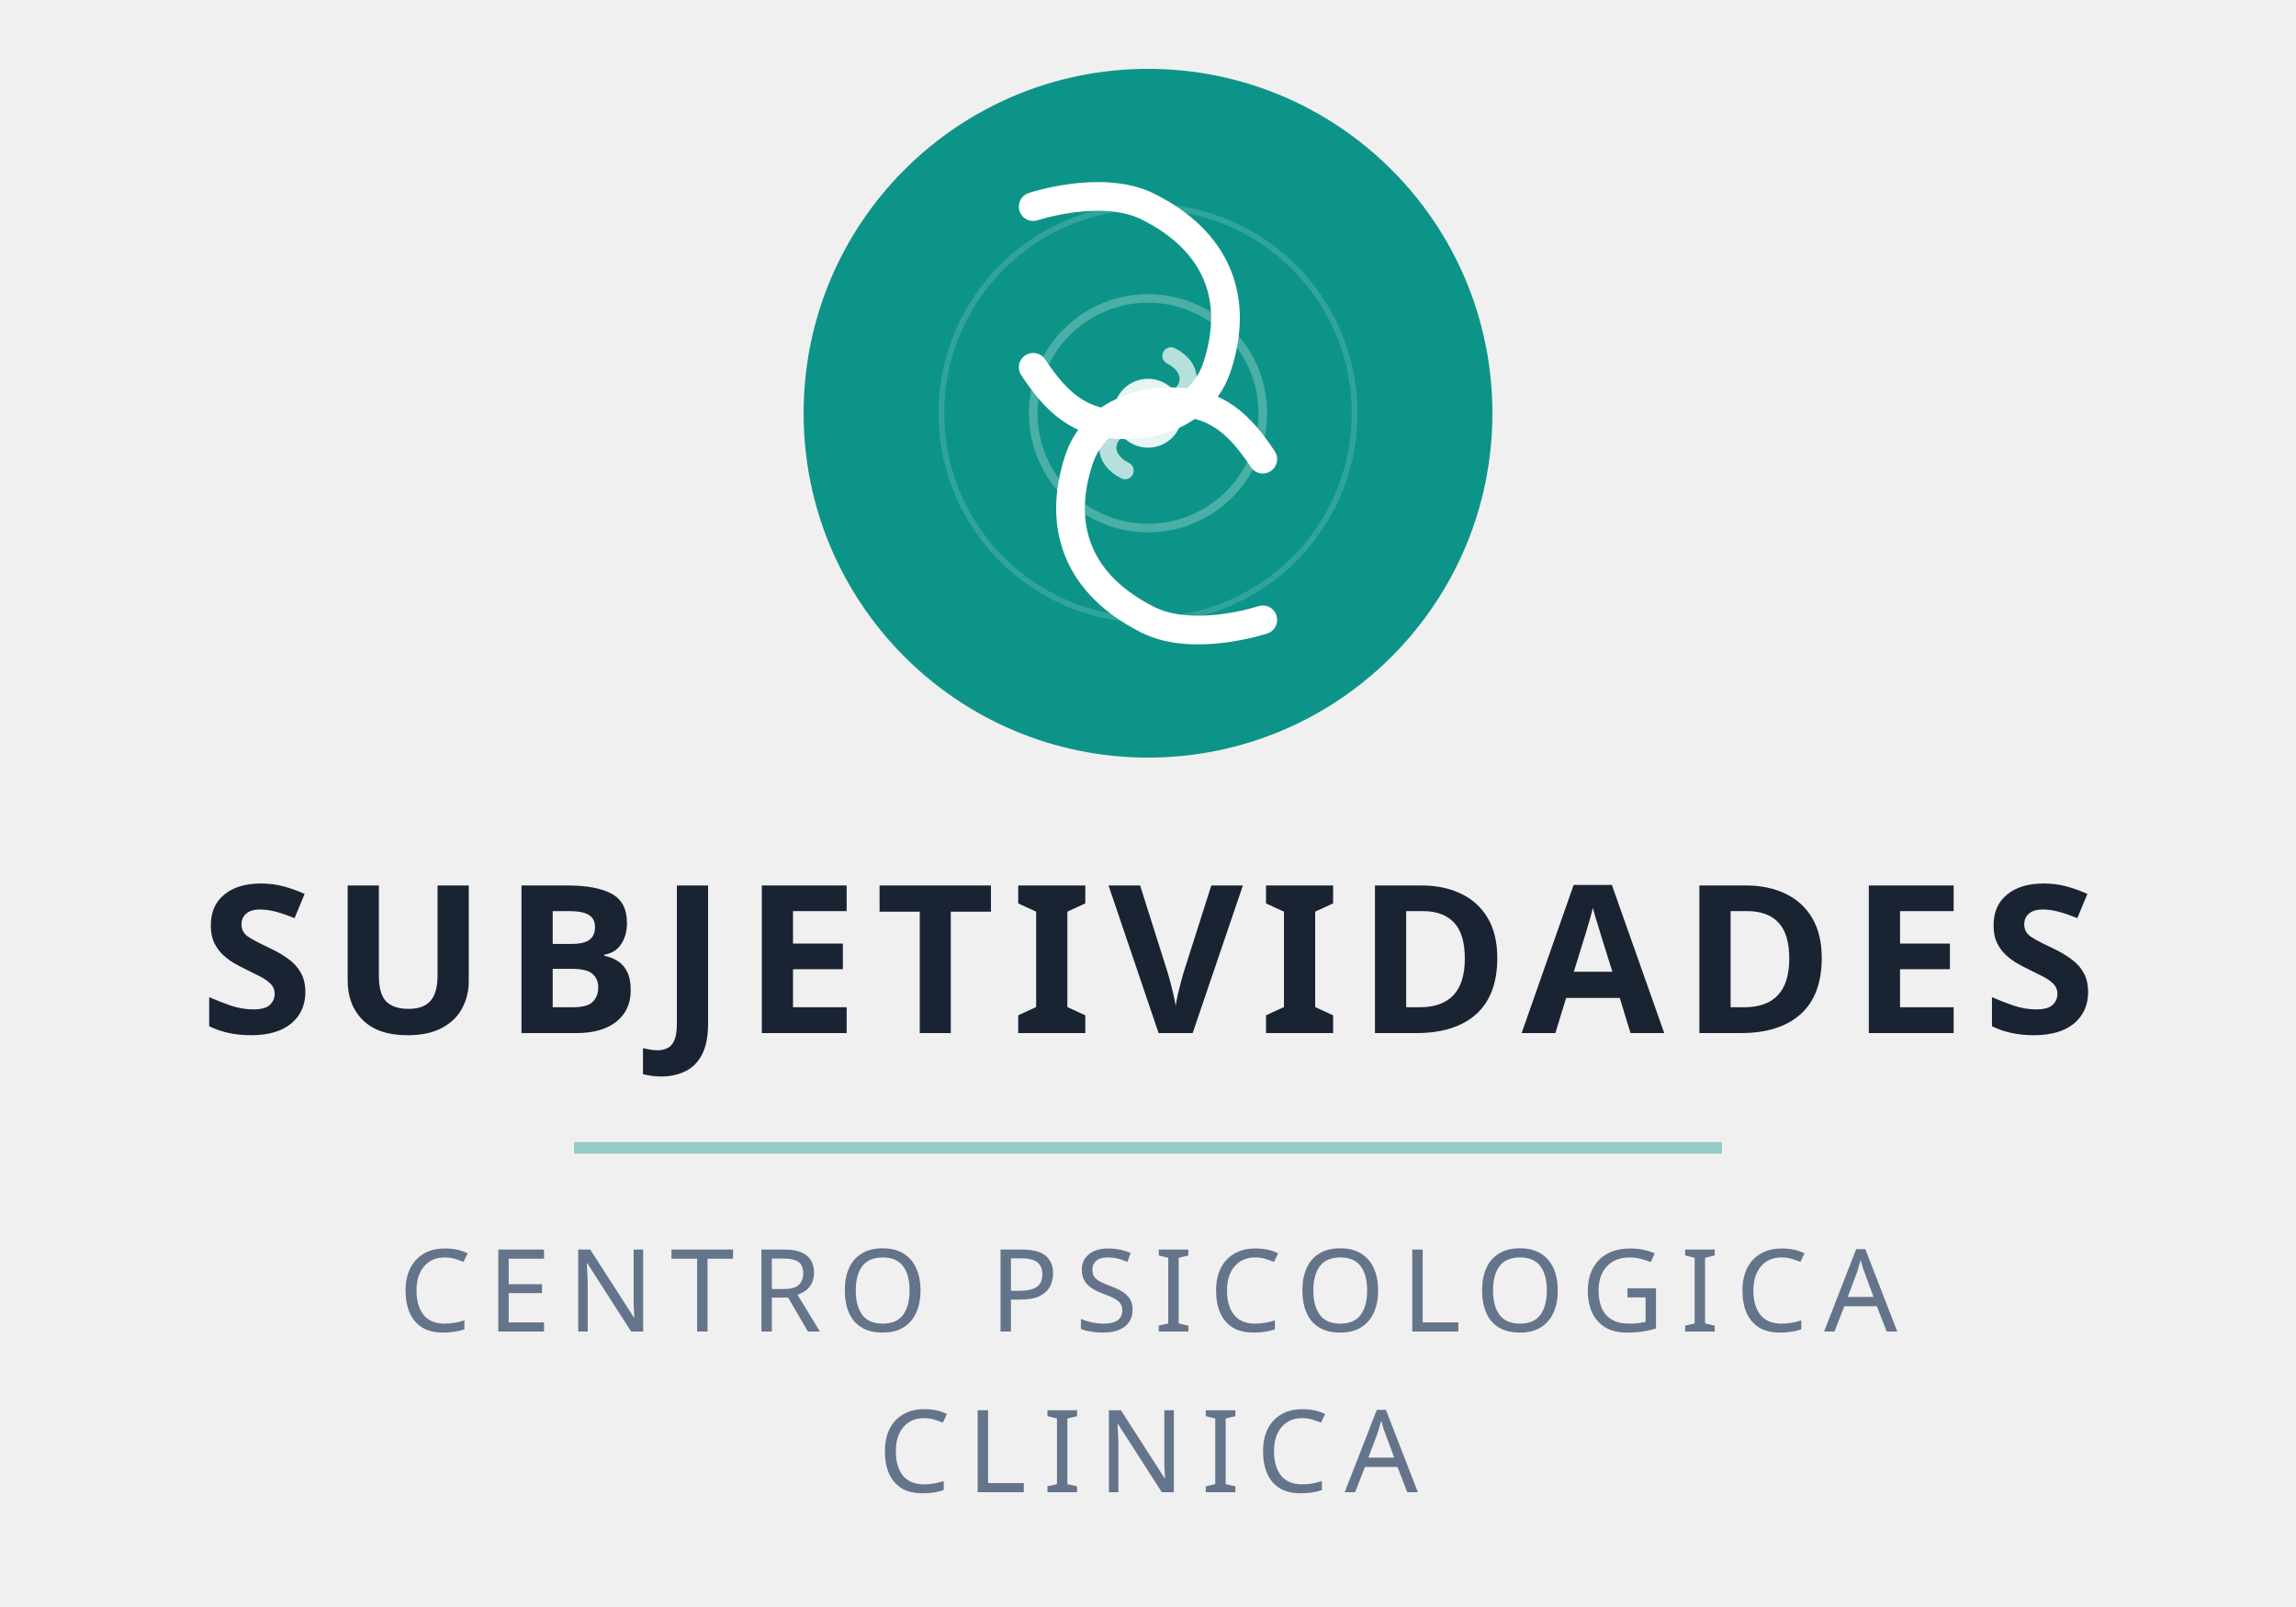
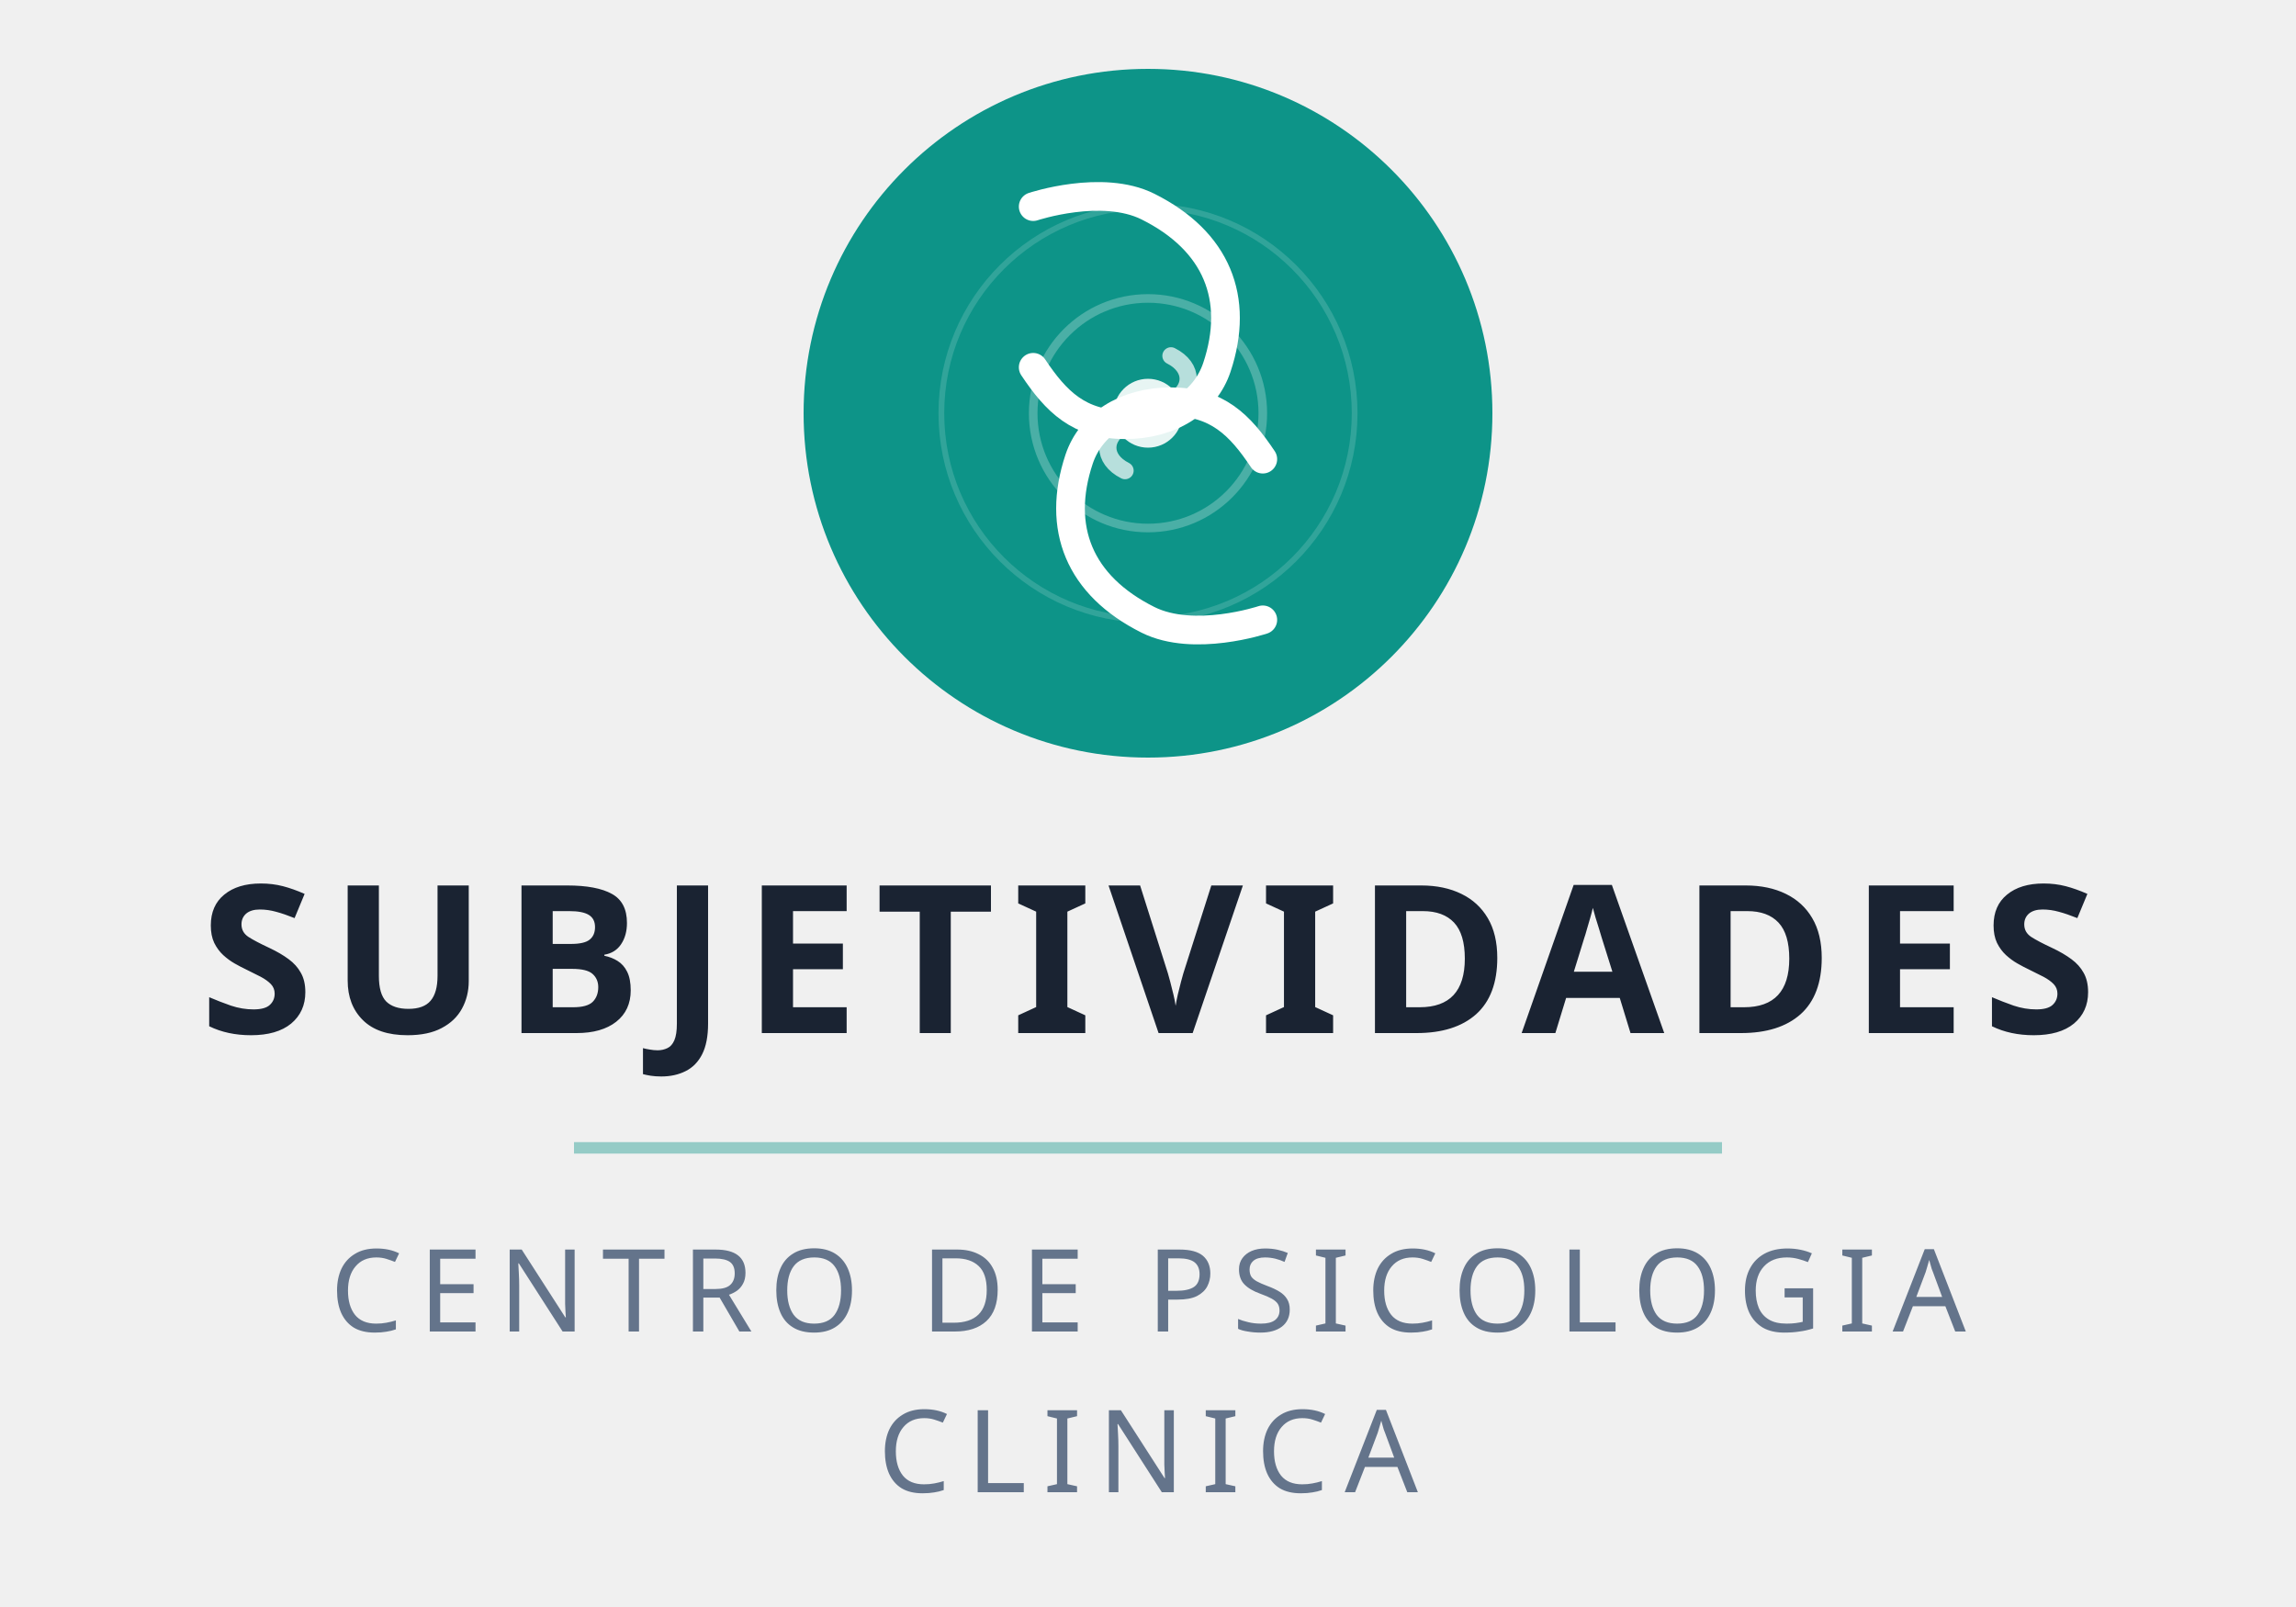
<svg xmlns="http://www.w3.org/2000/svg" viewBox="0 0 200 140" fill="none">
  <g transform="translate(68, 4)">
    <circle cx="32" cy="32" r="30" fill="#0d9488" />
    <path d="M22 14 C22 14 28 12 32 14 C38 17 40 22 38 28 C37 31 34 33 30 33 C26 33 24 31 22 28" stroke="#ffffff" stroke-width="2.5" fill="none" stroke-linecap="round" />
    <path d="M42 50 C42 50 36 52 32 50 C26 47 24 42 26 36 C27 33 30 31 34 31 C38 31 40 33 42 36" stroke="#ffffff" stroke-width="2.5" fill="none" stroke-linecap="round" />
    <path d="M30 33 C28 34 28 36 30 37 M34 31 C36 30 36 28 34 27" stroke="#ffffff" stroke-width="1.5" fill="none" stroke-linecap="round" opacity="0.7" />
    <circle cx="32" cy="32" r="3" fill="#ffffff" opacity="0.9" />
    <circle cx="32" cy="32" r="10" stroke="#ffffff" stroke-width="0.75" fill="none" opacity="0.25" />
    <circle cx="32" cy="32" r="18" stroke="#ffffff" stroke-width="0.5" fill="none" opacity="0.15" />
  </g>
  <text x="100" y="90" font-family="DM Sans, sans-serif" font-size="18" font-weight="700" fill="#1a2332" text-anchor="middle" letter-spacing="0.08em">SUBJETIVIDADES</text>
  <line x1="50" y1="100" x2="150" y2="100" stroke="#0d9488" stroke-width="1" opacity="0.4" />
-   <text x="100" y="116" font-family="DM Sans, sans-serif" font-size="10" font-weight="500" fill="#64748b" text-anchor="middle" letter-spacing="0.14em">CENTRO PSICOLOGICA</text>
+   <text x="100" y="116" font-family="DM Sans, sans-serif" font-size="10" font-weight="500" fill="#64748b" text-anchor="middle" letter-spacing="0.14em">CENTRO DE PSICOLOGIA</text>
  <text x="100" y="130" font-family="DM Sans, sans-serif" font-size="10" font-weight="500" fill="#64748b" text-anchor="middle" letter-spacing="0.14em">CLINICA</text>
</svg>
